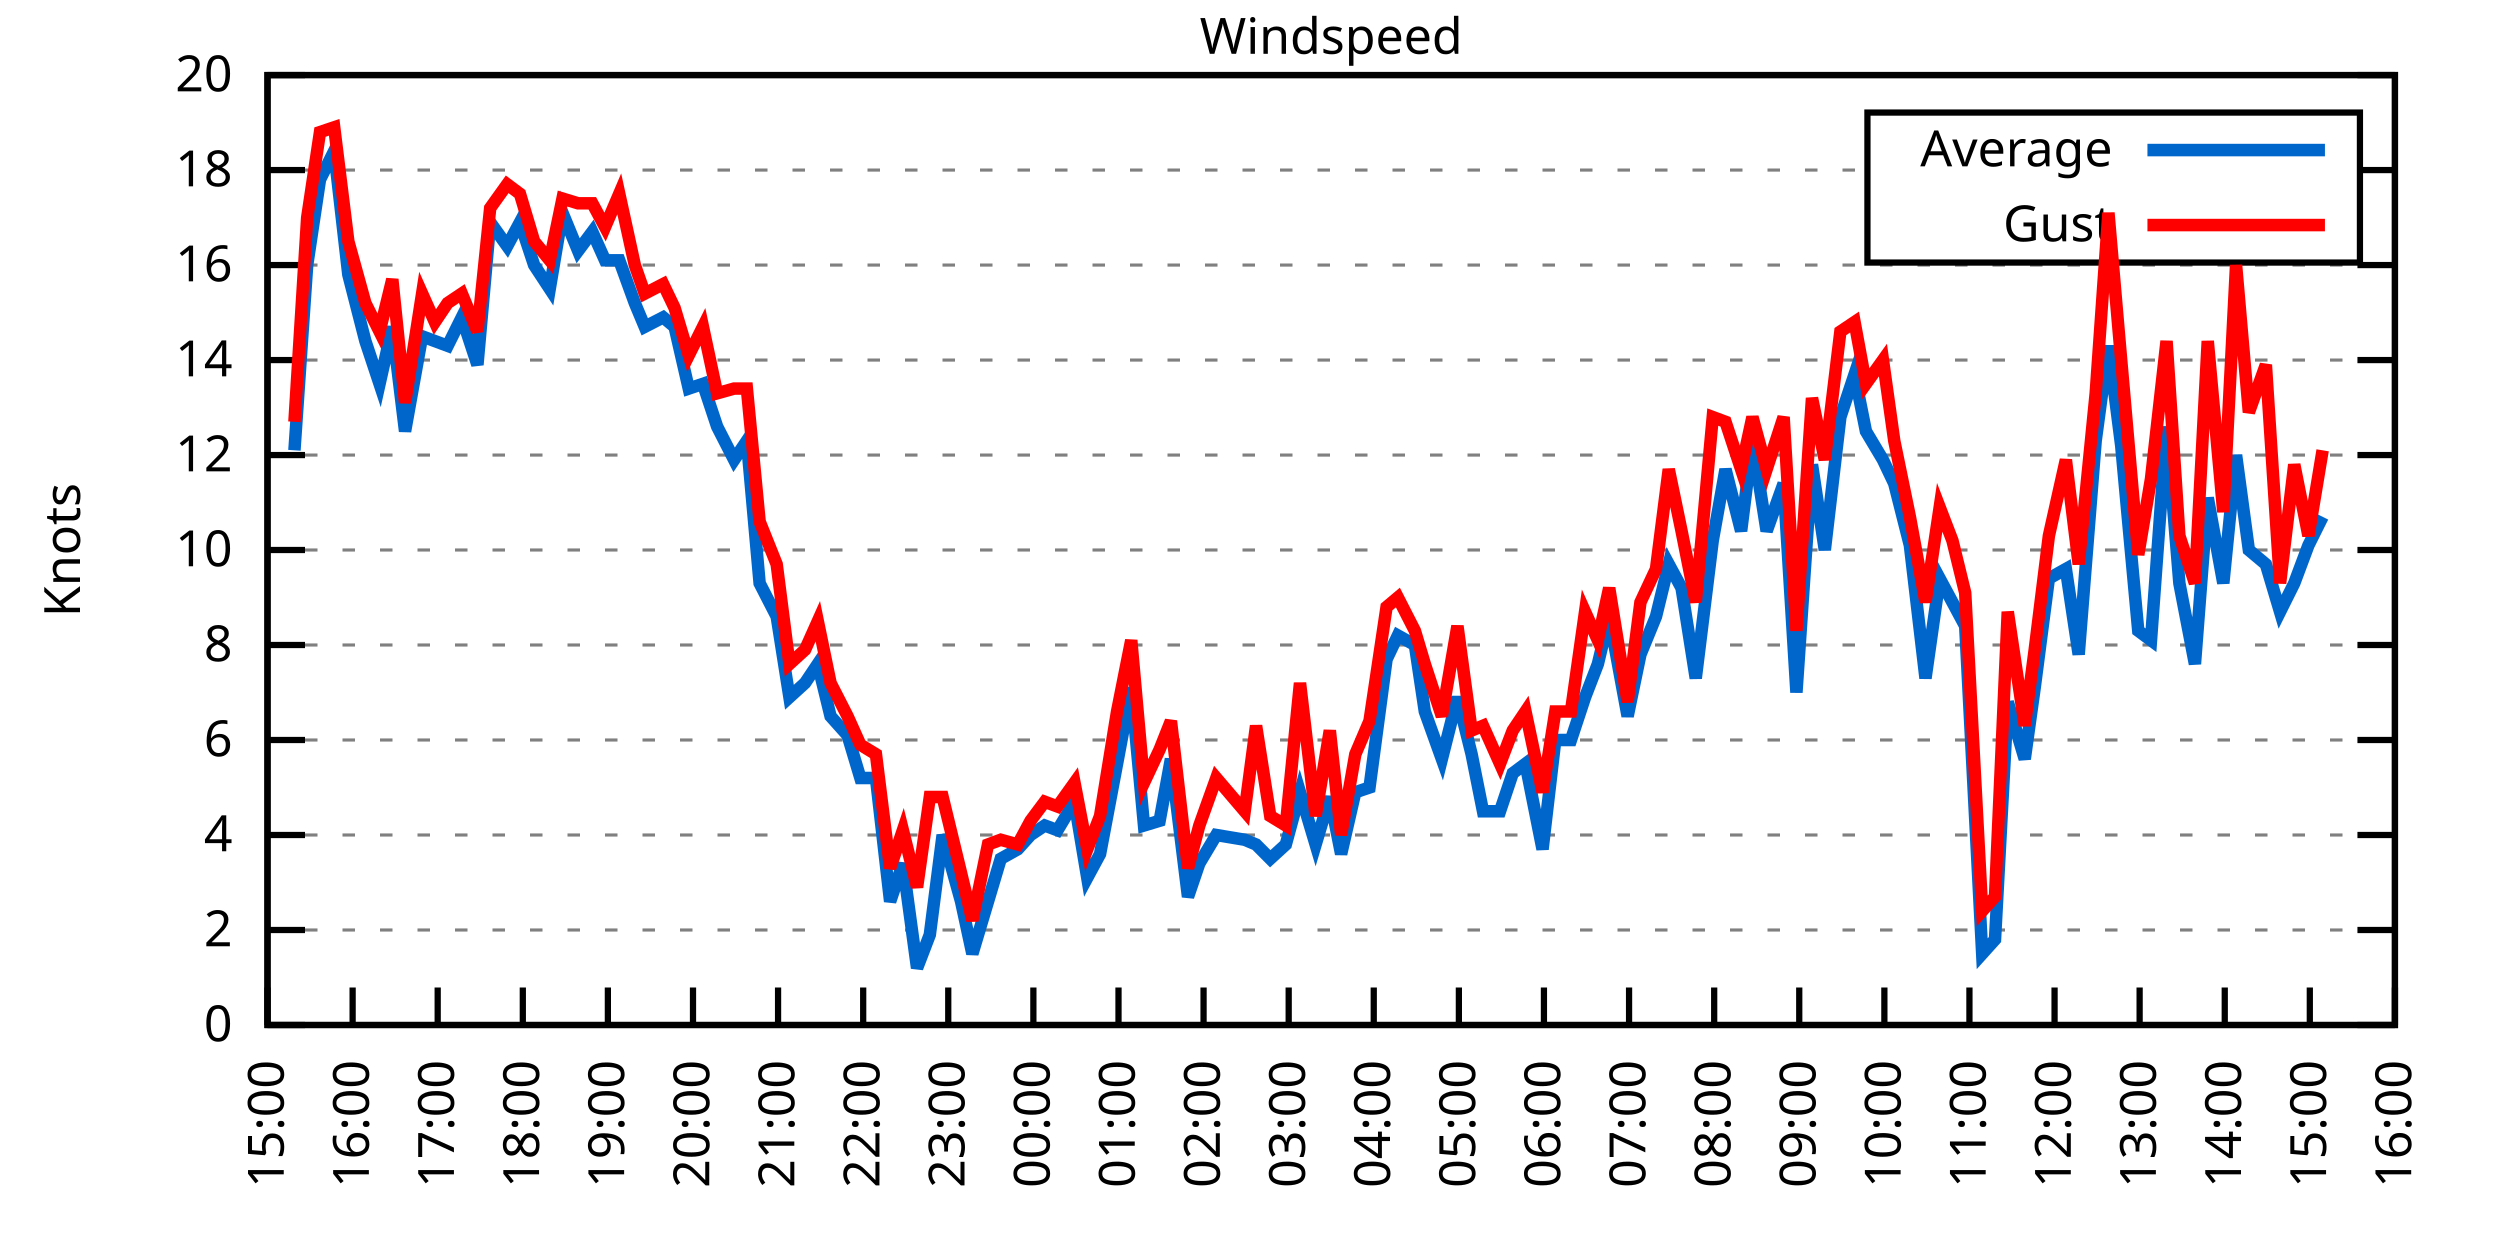
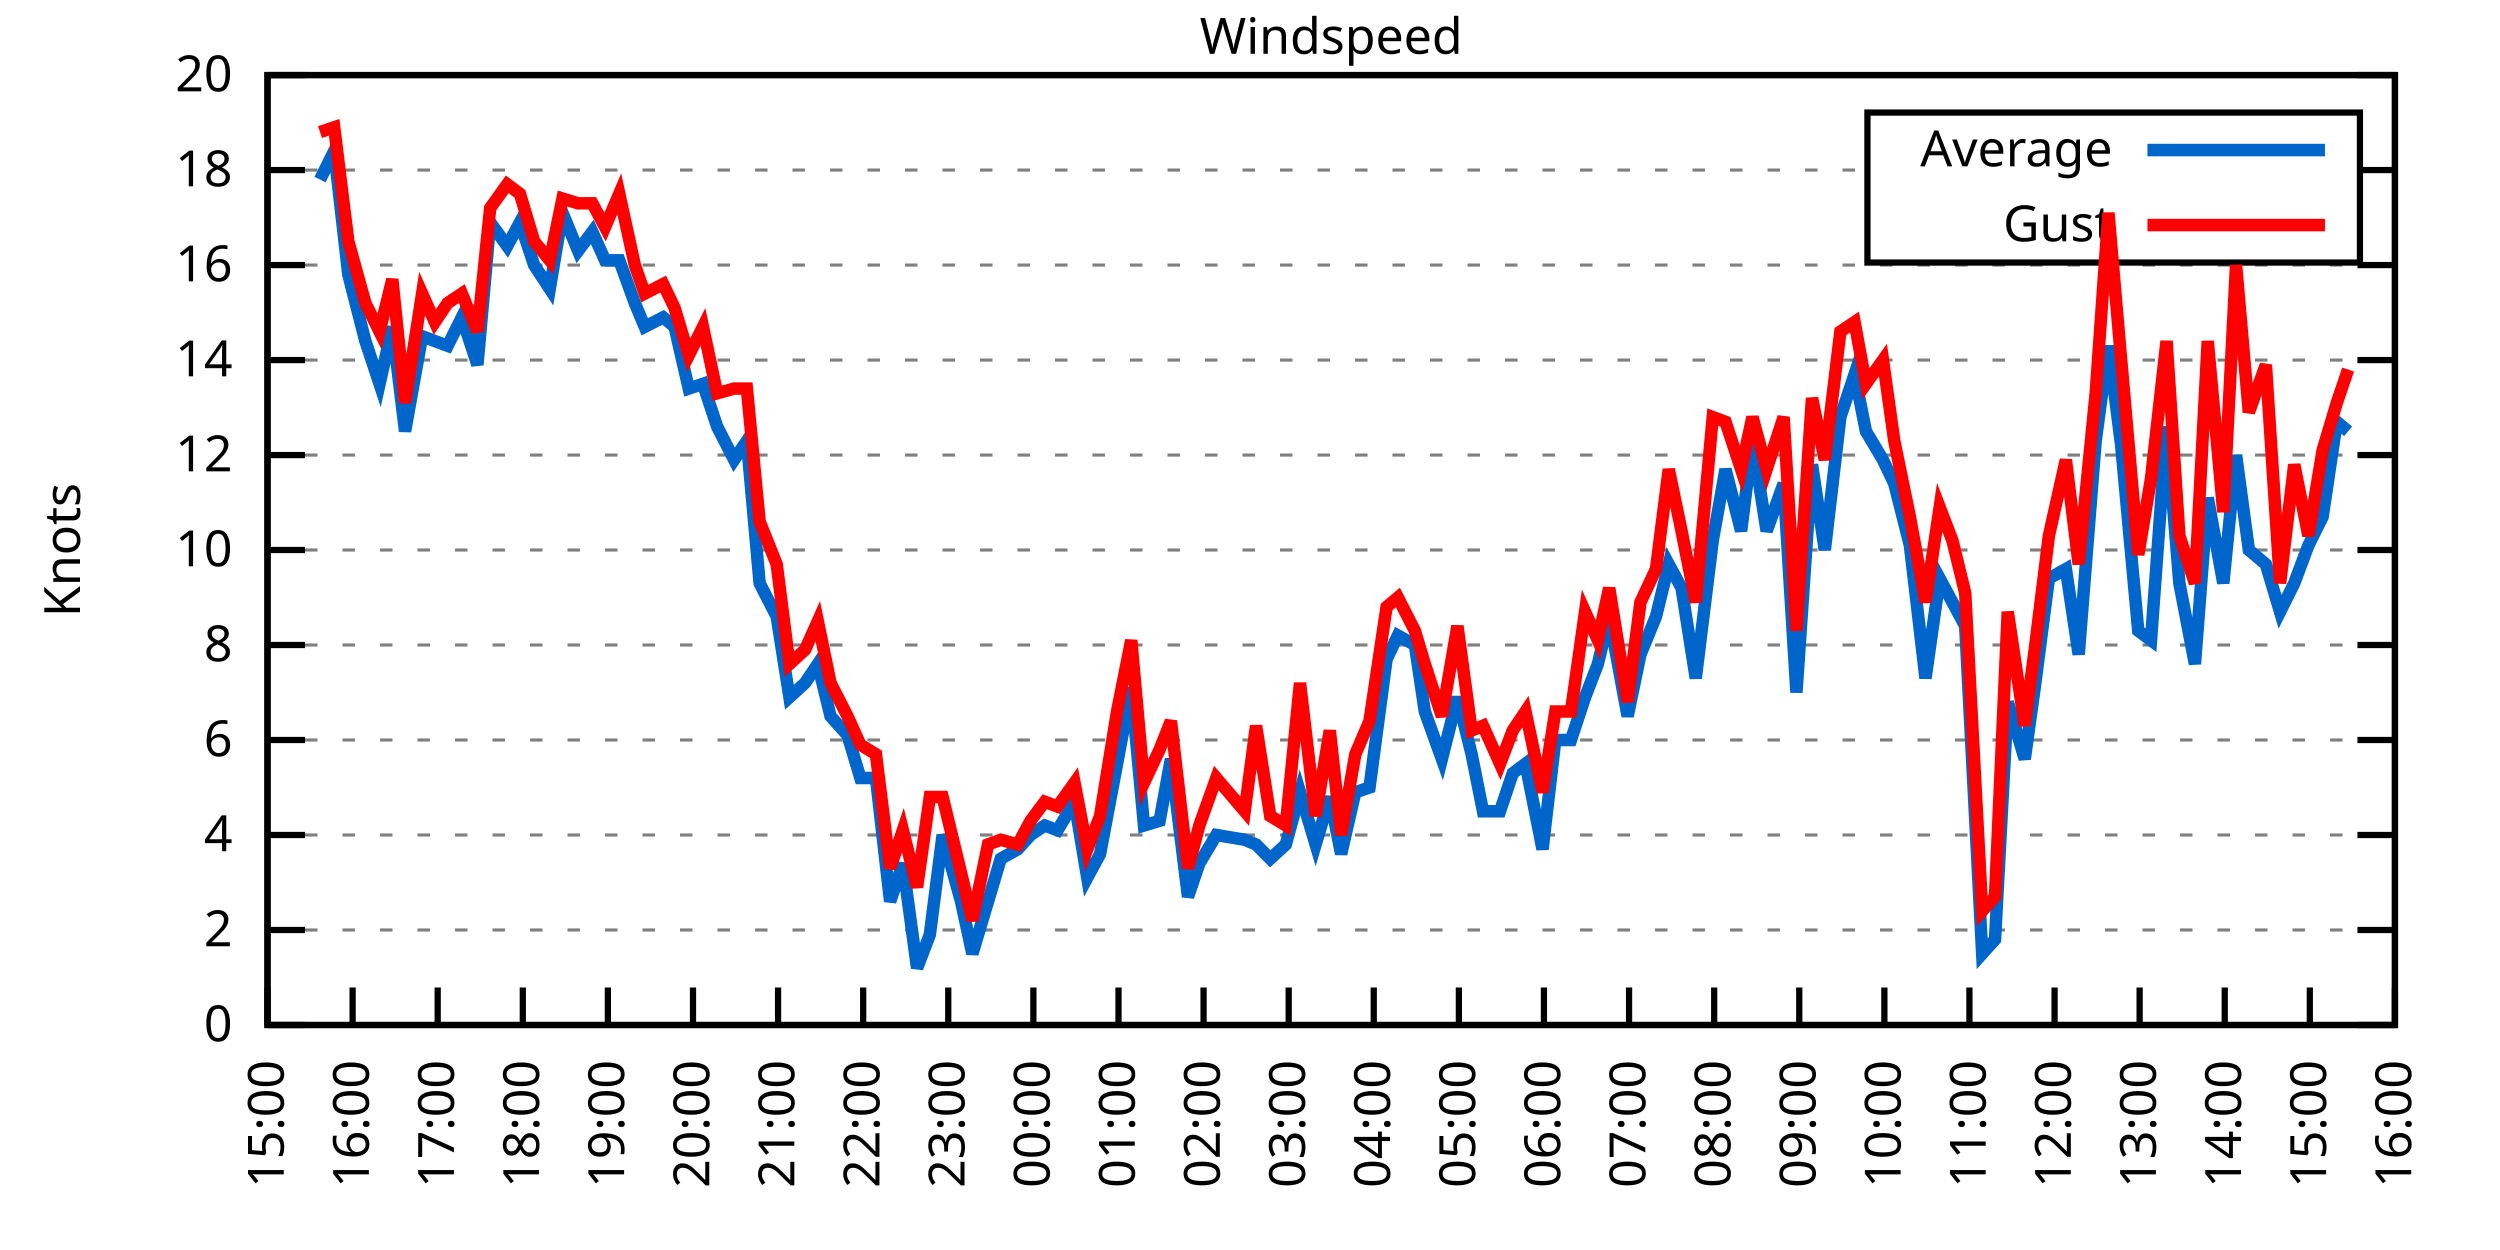
<svg xmlns="http://www.w3.org/2000/svg" xmlns:xlink="http://www.w3.org/1999/xlink" width="400" height="200" viewBox="0 0 400 200">
  <g id="gnuplot_canvas">
    <rect x="0" y="0" width="400" height="200" fill="none" />
    <defs>
      <circle id="gpDot" r="0.5" stroke-width="0.5" stroke="currentColor" />
      <path id="gpPt0" stroke-width="0.333" stroke="currentColor" d="M-1,0 h2 M0,-1 v2" />
      <path id="gpPt1" stroke-width="0.333" stroke="currentColor" d="M-1,-1 L1,1 M1,-1 L-1,1" />
      <path id="gpPt2" stroke-width="0.333" stroke="currentColor" d="M-1,0 L1,0 M0,-1 L0,1 M-1,-1 L1,1 M-1,1 L1,-1" />
      <rect id="gpPt3" stroke-width="0.333" stroke="currentColor" x="-1" y="-1" width="2" height="2" />
      <rect id="gpPt4" stroke-width="0.333" stroke="currentColor" fill="currentColor" x="-1" y="-1" width="2" height="2" />
      <circle id="gpPt5" stroke-width="0.333" stroke="currentColor" cx="0" cy="0" r="1" />
      <use xlink:href="#gpPt5" id="gpPt6" fill="currentColor" stroke="none" />
      <path id="gpPt7" stroke-width="0.333" stroke="currentColor" d="M0,-1.33 L-1.33,0.67 L1.33,0.67 z" />
      <use xlink:href="#gpPt7" id="gpPt8" fill="currentColor" stroke="none" />
      <use xlink:href="#gpPt7" id="gpPt9" stroke="currentColor" transform="rotate(180)" />
      <use xlink:href="#gpPt9" id="gpPt10" fill="currentColor" stroke="none" />
      <use xlink:href="#gpPt3" id="gpPt11" stroke="currentColor" transform="rotate(45)" />
      <use xlink:href="#gpPt11" id="gpPt12" fill="currentColor" stroke="none" />
      <path id="gpPt13" stroke-width="0.333" stroke="currentColor" d="M0,1.330 L1.265,0.411 L0.782,-1.067 L-0.782,-1.076 L-1.265,0.411 z" />
      <use xlink:href="#gpPt13" id="gpPt14" fill="currentColor" stroke="none" />
      <filter id="textbox" filterUnits="objectBoundingBox" x="0" y="0" height="1" width="1">
        <feFlood flood-color="white" flood-opacity="1" result="bgnd" />
        <feComposite in="SourceGraphic" in2="bgnd" operator="atop" />
      </filter>
      <filter id="greybox" filterUnits="objectBoundingBox" x="0" y="0" height="1" width="1">
        <feFlood flood-color="lightgrey" flood-opacity="1" result="grey" />
        <feComposite in="SourceGraphic" in2="grey" operator="atop" />
      </filter>
    </defs>
    <g fill="none" color="white" stroke="currentColor" stroke-width="1.00" stroke-linecap="butt" stroke-linejoin="miter">
</g>
    <g fill="none" color="black" stroke="currentColor" stroke-width="1.00" stroke-linecap="butt" stroke-linejoin="miter">
      <g stroke="none" shape-rendering="crispEdges">
        <polygon fill="rgb(255, 255, 255)" points="42.80,164.00 383.18,164.00 383.18,12.02 42.80,12.02 " />
      </g>
    </g>
    <g fill="none" color="black" stroke="currentColor" stroke-width="1.00" stroke-linecap="butt" stroke-linejoin="miter">
</g>
    <g fill="none" color="black" stroke="black" stroke-width="0.50" stroke-linecap="butt" stroke-linejoin="miter">
</g>
    <g fill="none" color="gray" stroke="currentColor" stroke-width="0.50" stroke-linecap="butt" stroke-linejoin="miter">
      <path stroke="gray" stroke-dasharray="2,4" class="gridline" d="M42.80,164.00 L383.19,164.00  " />
    </g>
    <g fill="none" color="gray" stroke="gray" stroke-width="1.00" stroke-linecap="butt" stroke-linejoin="miter">
</g>
    <g fill="none" color="black" stroke="currentColor" stroke-width="1.00" stroke-linecap="butt" stroke-linejoin="miter">
      <path stroke="black" d="M42.80,164.00 L48.80,164.00 M383.19,164.00 L377.19,164.00  " />
      <g transform="translate(37.20,166.60)" stroke="none" fill="black" font-family="Sans" font-size="8.00" text-anchor="end">
        <text>
          <tspan font-family="Sans"> 0</tspan>
        </text>
      </g>
    </g>
    <g fill="none" color="black" stroke="currentColor" stroke-width="1.00" stroke-linecap="butt" stroke-linejoin="miter">
</g>
    <g fill="none" color="black" stroke="black" stroke-width="0.50" stroke-linecap="butt" stroke-linejoin="miter">
</g>
    <g fill="none" color="gray" stroke="currentColor" stroke-width="0.50" stroke-linecap="butt" stroke-linejoin="miter">
      <path stroke="gray" stroke-dasharray="2,4" class="gridline" d="M42.80,148.80 L383.19,148.80  " />
    </g>
    <g fill="none" color="gray" stroke="gray" stroke-width="1.00" stroke-linecap="butt" stroke-linejoin="miter">
</g>
    <g fill="none" color="black" stroke="currentColor" stroke-width="1.00" stroke-linecap="butt" stroke-linejoin="miter">
      <path stroke="black" d="M42.80,148.80 L48.80,148.80 M383.19,148.80 L377.19,148.80  " />
      <g transform="translate(37.20,151.40)" stroke="none" fill="black" font-family="Sans" font-size="8.00" text-anchor="end">
        <text>
          <tspan font-family="Sans"> 2</tspan>
        </text>
      </g>
    </g>
    <g fill="none" color="black" stroke="currentColor" stroke-width="1.00" stroke-linecap="butt" stroke-linejoin="miter">
</g>
    <g fill="none" color="black" stroke="black" stroke-width="0.50" stroke-linecap="butt" stroke-linejoin="miter">
</g>
    <g fill="none" color="gray" stroke="currentColor" stroke-width="0.50" stroke-linecap="butt" stroke-linejoin="miter">
      <path stroke="gray" stroke-dasharray="2,4" class="gridline" d="M42.80,133.60 L383.19,133.60  " />
    </g>
    <g fill="none" color="gray" stroke="gray" stroke-width="1.00" stroke-linecap="butt" stroke-linejoin="miter">
</g>
    <g fill="none" color="black" stroke="currentColor" stroke-width="1.00" stroke-linecap="butt" stroke-linejoin="miter">
      <path stroke="black" d="M42.80,133.60 L48.80,133.60 M383.19,133.60 L377.19,133.60  " />
      <g transform="translate(37.20,136.20)" stroke="none" fill="black" font-family="Sans" font-size="8.00" text-anchor="end">
        <text>
          <tspan font-family="Sans"> 4</tspan>
        </text>
      </g>
    </g>
    <g fill="none" color="black" stroke="currentColor" stroke-width="1.00" stroke-linecap="butt" stroke-linejoin="miter">
</g>
    <g fill="none" color="black" stroke="black" stroke-width="0.50" stroke-linecap="butt" stroke-linejoin="miter">
</g>
    <g fill="none" color="gray" stroke="currentColor" stroke-width="0.50" stroke-linecap="butt" stroke-linejoin="miter">
      <path stroke="gray" stroke-dasharray="2,4" class="gridline" d="M42.80,118.40 L383.19,118.40  " />
    </g>
    <g fill="none" color="gray" stroke="gray" stroke-width="1.00" stroke-linecap="butt" stroke-linejoin="miter">
</g>
    <g fill="none" color="black" stroke="currentColor" stroke-width="1.00" stroke-linecap="butt" stroke-linejoin="miter">
      <path stroke="black" d="M42.80,118.40 L48.80,118.40 M383.19,118.40 L377.19,118.40  " />
      <g transform="translate(37.20,121.00)" stroke="none" fill="black" font-family="Sans" font-size="8.00" text-anchor="end">
        <text>
          <tspan font-family="Sans"> 6</tspan>
        </text>
      </g>
    </g>
    <g fill="none" color="black" stroke="currentColor" stroke-width="1.00" stroke-linecap="butt" stroke-linejoin="miter">
</g>
    <g fill="none" color="black" stroke="black" stroke-width="0.50" stroke-linecap="butt" stroke-linejoin="miter">
</g>
    <g fill="none" color="gray" stroke="currentColor" stroke-width="0.50" stroke-linecap="butt" stroke-linejoin="miter">
      <path stroke="gray" stroke-dasharray="2,4" class="gridline" d="M42.80,103.20 L383.19,103.20  " />
    </g>
    <g fill="none" color="gray" stroke="gray" stroke-width="1.00" stroke-linecap="butt" stroke-linejoin="miter">
</g>
    <g fill="none" color="black" stroke="currentColor" stroke-width="1.00" stroke-linecap="butt" stroke-linejoin="miter">
      <path stroke="black" d="M42.80,103.20 L48.80,103.20 M383.19,103.20 L377.19,103.20  " />
      <g transform="translate(37.20,105.80)" stroke="none" fill="black" font-family="Sans" font-size="8.00" text-anchor="end">
        <text>
          <tspan font-family="Sans"> 8</tspan>
        </text>
      </g>
    </g>
    <g fill="none" color="black" stroke="currentColor" stroke-width="1.00" stroke-linecap="butt" stroke-linejoin="miter">
</g>
    <g fill="none" color="black" stroke="black" stroke-width="0.50" stroke-linecap="butt" stroke-linejoin="miter">
</g>
    <g fill="none" color="gray" stroke="currentColor" stroke-width="0.50" stroke-linecap="butt" stroke-linejoin="miter">
      <path stroke="gray" stroke-dasharray="2,4" class="gridline" d="M42.80,88.00 L383.19,88.00  " />
    </g>
    <g fill="none" color="gray" stroke="gray" stroke-width="1.00" stroke-linecap="butt" stroke-linejoin="miter">
</g>
    <g fill="none" color="black" stroke="currentColor" stroke-width="1.00" stroke-linecap="butt" stroke-linejoin="miter">
      <path stroke="black" d="M42.80,88.00 L48.80,88.00 M383.19,88.00 L377.19,88.00  " />
      <g transform="translate(37.20,90.60)" stroke="none" fill="black" font-family="Sans" font-size="8.00" text-anchor="end">
        <text>
          <tspan font-family="Sans"> 10</tspan>
        </text>
      </g>
    </g>
    <g fill="none" color="black" stroke="currentColor" stroke-width="1.00" stroke-linecap="butt" stroke-linejoin="miter">
</g>
    <g fill="none" color="black" stroke="black" stroke-width="0.50" stroke-linecap="butt" stroke-linejoin="miter">
</g>
    <g fill="none" color="gray" stroke="currentColor" stroke-width="0.50" stroke-linecap="butt" stroke-linejoin="miter">
      <path stroke="gray" stroke-dasharray="2,4" class="gridline" d="M42.80,72.81 L383.19,72.81  " />
    </g>
    <g fill="none" color="gray" stroke="gray" stroke-width="1.00" stroke-linecap="butt" stroke-linejoin="miter">
</g>
    <g fill="none" color="black" stroke="currentColor" stroke-width="1.00" stroke-linecap="butt" stroke-linejoin="miter">
      <path stroke="black" d="M42.80,72.81 L48.80,72.81 M383.19,72.81 L377.19,72.81  " />
      <g transform="translate(37.20,75.41)" stroke="none" fill="black" font-family="Sans" font-size="8.00" text-anchor="end">
        <text>
          <tspan font-family="Sans"> 12</tspan>
        </text>
      </g>
    </g>
    <g fill="none" color="black" stroke="currentColor" stroke-width="1.00" stroke-linecap="butt" stroke-linejoin="miter">
</g>
    <g fill="none" color="black" stroke="black" stroke-width="0.50" stroke-linecap="butt" stroke-linejoin="miter">
</g>
    <g fill="none" color="gray" stroke="currentColor" stroke-width="0.50" stroke-linecap="butt" stroke-linejoin="miter">
      <path stroke="gray" stroke-dasharray="2,4" class="gridline" d="M42.80,57.61 L383.19,57.61  " />
    </g>
    <g fill="none" color="gray" stroke="gray" stroke-width="1.00" stroke-linecap="butt" stroke-linejoin="miter">
</g>
    <g fill="none" color="black" stroke="currentColor" stroke-width="1.00" stroke-linecap="butt" stroke-linejoin="miter">
      <path stroke="black" d="M42.80,57.61 L48.80,57.61 M383.19,57.61 L377.19,57.61  " />
      <g transform="translate(37.20,60.21)" stroke="none" fill="black" font-family="Sans" font-size="8.00" text-anchor="end">
        <text>
          <tspan font-family="Sans"> 14</tspan>
        </text>
      </g>
    </g>
    <g fill="none" color="black" stroke="currentColor" stroke-width="1.00" stroke-linecap="butt" stroke-linejoin="miter">
</g>
    <g fill="none" color="black" stroke="black" stroke-width="0.50" stroke-linecap="butt" stroke-linejoin="miter">
</g>
    <g fill="none" color="gray" stroke="currentColor" stroke-width="0.50" stroke-linecap="butt" stroke-linejoin="miter">
      <path stroke="gray" stroke-dasharray="2,4" class="gridline" d="M42.80,42.41 L383.19,42.41  " />
    </g>
    <g fill="none" color="gray" stroke="gray" stroke-width="1.00" stroke-linecap="butt" stroke-linejoin="miter">
</g>
    <g fill="none" color="black" stroke="currentColor" stroke-width="1.00" stroke-linecap="butt" stroke-linejoin="miter">
      <path stroke="black" d="M42.80,42.41 L48.80,42.41 M383.19,42.41 L377.19,42.41  " />
      <g transform="translate(37.20,45.01)" stroke="none" fill="black" font-family="Sans" font-size="8.00" text-anchor="end">
        <text>
          <tspan font-family="Sans"> 16</tspan>
        </text>
      </g>
    </g>
    <g fill="none" color="black" stroke="currentColor" stroke-width="1.00" stroke-linecap="butt" stroke-linejoin="miter">
</g>
    <g fill="none" color="black" stroke="black" stroke-width="0.50" stroke-linecap="butt" stroke-linejoin="miter">
</g>
    <g fill="none" color="gray" stroke="currentColor" stroke-width="0.50" stroke-linecap="butt" stroke-linejoin="miter">
      <path stroke="gray" stroke-dasharray="2,4" class="gridline" d="M42.80,27.21 L298.79,27.21 M377.59,27.21 L383.19,27.21  " />
    </g>
    <g fill="none" color="gray" stroke="gray" stroke-width="1.00" stroke-linecap="butt" stroke-linejoin="miter">
</g>
    <g fill="none" color="black" stroke="currentColor" stroke-width="1.00" stroke-linecap="butt" stroke-linejoin="miter">
      <path stroke="black" d="M42.80,27.21 L48.80,27.21 M383.19,27.21 L377.19,27.21  " />
      <g transform="translate(37.20,29.81)" stroke="none" fill="black" font-family="Sans" font-size="8.00" text-anchor="end">
        <text>
          <tspan font-family="Sans"> 18</tspan>
        </text>
      </g>
    </g>
    <g fill="none" color="black" stroke="currentColor" stroke-width="1.00" stroke-linecap="butt" stroke-linejoin="miter">
</g>
    <g fill="none" color="black" stroke="black" stroke-width="0.50" stroke-linecap="butt" stroke-linejoin="miter">
</g>
    <g fill="none" color="gray" stroke="currentColor" stroke-width="0.50" stroke-linecap="butt" stroke-linejoin="miter">
      <path stroke="gray" stroke-dasharray="2,4" class="gridline" d="M42.80,12.01 L383.19,12.01  " />
    </g>
    <g fill="none" color="gray" stroke="gray" stroke-width="1.00" stroke-linecap="butt" stroke-linejoin="miter">
</g>
    <g fill="none" color="black" stroke="currentColor" stroke-width="1.00" stroke-linecap="butt" stroke-linejoin="miter">
      <path stroke="black" d="M42.80,12.01 L48.80,12.01 M383.19,12.01 L377.19,12.01  " />
      <g transform="translate(37.20,14.61)" stroke="none" fill="black" font-family="Sans" font-size="8.00" text-anchor="end">
        <text>
          <tspan font-family="Sans"> 20</tspan>
        </text>
      </g>
    </g>
    <g fill="none" color="black" stroke="currentColor" stroke-width="1.00" stroke-linecap="butt" stroke-linejoin="miter">
      <path stroke="black" d="M42.80,164.00 L42.80,158.00  " />
      <g transform="translate(45.40,169.60) rotate(270.00)" stroke="none" fill="black" font-family="Sans" font-size="8.00" text-anchor="end">
        <text>
          <tspan font-family="Sans">15:00</tspan>
        </text>
      </g>
    </g>
    <g fill="none" color="black" stroke="currentColor" stroke-width="1.00" stroke-linecap="butt" stroke-linejoin="miter">
      <path stroke="black" d="M56.42,164.00 L56.42,158.00  " />
      <g transform="translate(59.02,169.60) rotate(270.00)" stroke="none" fill="black" font-family="Sans" font-size="8.00" text-anchor="end">
        <text>
          <tspan font-family="Sans">16:00</tspan>
        </text>
      </g>
    </g>
    <g fill="none" color="black" stroke="currentColor" stroke-width="1.00" stroke-linecap="butt" stroke-linejoin="miter">
      <path stroke="black" d="M70.03,164.00 L70.03,158.00  " />
      <g transform="translate(72.63,169.60) rotate(270.00)" stroke="none" fill="black" font-family="Sans" font-size="8.00" text-anchor="end">
        <text>
          <tspan font-family="Sans">17:00</tspan>
        </text>
      </g>
    </g>
    <g fill="none" color="black" stroke="currentColor" stroke-width="1.00" stroke-linecap="butt" stroke-linejoin="miter">
      <path stroke="black" d="M83.65,164.00 L83.65,158.00  " />
      <g transform="translate(86.25,169.60) rotate(270.00)" stroke="none" fill="black" font-family="Sans" font-size="8.00" text-anchor="end">
        <text>
          <tspan font-family="Sans">18:00</tspan>
        </text>
      </g>
    </g>
    <g fill="none" color="black" stroke="currentColor" stroke-width="1.00" stroke-linecap="butt" stroke-linejoin="miter">
      <path stroke="black" d="M97.26,164.00 L97.26,158.00  " />
      <g transform="translate(99.86,169.60) rotate(270.00)" stroke="none" fill="black" font-family="Sans" font-size="8.00" text-anchor="end">
        <text>
          <tspan font-family="Sans">19:00</tspan>
        </text>
      </g>
    </g>
    <g fill="none" color="black" stroke="currentColor" stroke-width="1.00" stroke-linecap="butt" stroke-linejoin="miter">
      <path stroke="black" d="M110.88,164.00 L110.88,158.00  " />
      <g transform="translate(113.48,169.60) rotate(270.00)" stroke="none" fill="black" font-family="Sans" font-size="8.00" text-anchor="end">
        <text>
          <tspan font-family="Sans">20:00</tspan>
        </text>
      </g>
    </g>
    <g fill="none" color="black" stroke="currentColor" stroke-width="1.00" stroke-linecap="butt" stroke-linejoin="miter">
      <path stroke="black" d="M124.49,164.00 L124.49,158.00  " />
      <g transform="translate(127.09,169.60) rotate(270.00)" stroke="none" fill="black" font-family="Sans" font-size="8.00" text-anchor="end">
        <text>
          <tspan font-family="Sans">21:00</tspan>
        </text>
      </g>
    </g>
    <g fill="none" color="black" stroke="currentColor" stroke-width="1.00" stroke-linecap="butt" stroke-linejoin="miter">
      <path stroke="black" d="M138.11,164.00 L138.11,158.00  " />
      <g transform="translate(140.71,169.60) rotate(270.00)" stroke="none" fill="black" font-family="Sans" font-size="8.00" text-anchor="end">
        <text>
          <tspan font-family="Sans">22:00</tspan>
        </text>
      </g>
    </g>
    <g fill="none" color="black" stroke="currentColor" stroke-width="1.00" stroke-linecap="butt" stroke-linejoin="miter">
      <path stroke="black" d="M151.72,164.00 L151.72,158.00  " />
      <g transform="translate(154.32,169.60) rotate(270.00)" stroke="none" fill="black" font-family="Sans" font-size="8.00" text-anchor="end">
        <text>
          <tspan font-family="Sans">23:00</tspan>
        </text>
      </g>
    </g>
    <g fill="none" color="black" stroke="currentColor" stroke-width="1.00" stroke-linecap="butt" stroke-linejoin="miter">
      <path stroke="black" d="M165.34,164.00 L165.34,158.00  " />
      <g transform="translate(167.94,169.60) rotate(270.00)" stroke="none" fill="black" font-family="Sans" font-size="8.00" text-anchor="end">
        <text>
          <tspan font-family="Sans">00:00</tspan>
        </text>
      </g>
    </g>
    <g fill="none" color="black" stroke="currentColor" stroke-width="1.00" stroke-linecap="butt" stroke-linejoin="miter">
      <path stroke="black" d="M178.96,164.00 L178.96,158.00  " />
      <g transform="translate(181.56,169.60) rotate(270.00)" stroke="none" fill="black" font-family="Sans" font-size="8.00" text-anchor="end">
        <text>
          <tspan font-family="Sans">01:00</tspan>
        </text>
      </g>
    </g>
    <g fill="none" color="black" stroke="currentColor" stroke-width="1.00" stroke-linecap="butt" stroke-linejoin="miter">
      <path stroke="black" d="M192.57,164.00 L192.57,158.00  " />
      <g transform="translate(195.17,169.60) rotate(270.00)" stroke="none" fill="black" font-family="Sans" font-size="8.00" text-anchor="end">
        <text>
          <tspan font-family="Sans">02:00</tspan>
        </text>
      </g>
    </g>
    <g fill="none" color="black" stroke="currentColor" stroke-width="1.00" stroke-linecap="butt" stroke-linejoin="miter">
      <path stroke="black" d="M206.19,164.00 L206.19,158.00  " />
      <g transform="translate(208.79,169.60) rotate(270.00)" stroke="none" fill="black" font-family="Sans" font-size="8.00" text-anchor="end">
        <text>
          <tspan font-family="Sans">03:00</tspan>
        </text>
      </g>
    </g>
    <g fill="none" color="black" stroke="currentColor" stroke-width="1.00" stroke-linecap="butt" stroke-linejoin="miter">
      <path stroke="black" d="M219.80,164.00 L219.80,158.00  " />
      <g transform="translate(222.40,169.60) rotate(270.00)" stroke="none" fill="black" font-family="Sans" font-size="8.00" text-anchor="end">
        <text>
          <tspan font-family="Sans">04:00</tspan>
        </text>
      </g>
    </g>
    <g fill="none" color="black" stroke="currentColor" stroke-width="1.00" stroke-linecap="butt" stroke-linejoin="miter">
      <path stroke="black" d="M233.42,164.00 L233.42,158.00  " />
      <g transform="translate(236.02,169.60) rotate(270.00)" stroke="none" fill="black" font-family="Sans" font-size="8.00" text-anchor="end">
        <text>
          <tspan font-family="Sans">05:00</tspan>
        </text>
      </g>
    </g>
    <g fill="none" color="black" stroke="currentColor" stroke-width="1.00" stroke-linecap="butt" stroke-linejoin="miter">
      <path stroke="black" d="M247.03,164.00 L247.03,158.00  " />
      <g transform="translate(249.63,169.60) rotate(270.00)" stroke="none" fill="black" font-family="Sans" font-size="8.00" text-anchor="end">
        <text>
          <tspan font-family="Sans">06:00</tspan>
        </text>
      </g>
    </g>
    <g fill="none" color="black" stroke="currentColor" stroke-width="1.00" stroke-linecap="butt" stroke-linejoin="miter">
      <path stroke="black" d="M260.65,164.00 L260.65,158.00  " />
      <g transform="translate(263.25,169.60) rotate(270.00)" stroke="none" fill="black" font-family="Sans" font-size="8.00" text-anchor="end">
        <text>
          <tspan font-family="Sans">07:00</tspan>
        </text>
      </g>
    </g>
    <g fill="none" color="black" stroke="currentColor" stroke-width="1.00" stroke-linecap="butt" stroke-linejoin="miter">
      <path stroke="black" d="M274.27,164.00 L274.27,158.00  " />
      <g transform="translate(276.87,169.60) rotate(270.00)" stroke="none" fill="black" font-family="Sans" font-size="8.00" text-anchor="end">
        <text>
          <tspan font-family="Sans">08:00</tspan>
        </text>
      </g>
    </g>
    <g fill="none" color="black" stroke="currentColor" stroke-width="1.00" stroke-linecap="butt" stroke-linejoin="miter">
      <path stroke="black" d="M287.88,164.00 L287.88,158.00  " />
      <g transform="translate(290.48,169.60) rotate(270.00)" stroke="none" fill="black" font-family="Sans" font-size="8.00" text-anchor="end">
        <text>
          <tspan font-family="Sans">09:00</tspan>
        </text>
      </g>
    </g>
    <g fill="none" color="black" stroke="currentColor" stroke-width="1.00" stroke-linecap="butt" stroke-linejoin="miter">
      <path stroke="black" d="M301.50,164.00 L301.50,158.00  " />
      <g transform="translate(304.10,169.60) rotate(270.00)" stroke="none" fill="black" font-family="Sans" font-size="8.00" text-anchor="end">
        <text>
          <tspan font-family="Sans">10:00</tspan>
        </text>
      </g>
    </g>
    <g fill="none" color="black" stroke="currentColor" stroke-width="1.00" stroke-linecap="butt" stroke-linejoin="miter">
      <path stroke="black" d="M315.11,164.00 L315.11,158.00  " />
      <g transform="translate(317.71,169.60) rotate(270.00)" stroke="none" fill="black" font-family="Sans" font-size="8.00" text-anchor="end">
        <text>
          <tspan font-family="Sans">11:00</tspan>
        </text>
      </g>
    </g>
    <g fill="none" color="black" stroke="currentColor" stroke-width="1.00" stroke-linecap="butt" stroke-linejoin="miter">
      <path stroke="black" d="M328.73,164.00 L328.73,158.00  " />
      <g transform="translate(331.33,169.60) rotate(270.00)" stroke="none" fill="black" font-family="Sans" font-size="8.00" text-anchor="end">
        <text>
          <tspan font-family="Sans">12:00</tspan>
        </text>
      </g>
    </g>
    <g fill="none" color="black" stroke="currentColor" stroke-width="1.00" stroke-linecap="butt" stroke-linejoin="miter">
      <path stroke="black" d="M342.34,164.00 L342.34,158.00  " />
      <g transform="translate(344.94,169.60) rotate(270.00)" stroke="none" fill="black" font-family="Sans" font-size="8.00" text-anchor="end">
        <text>
          <tspan font-family="Sans">13:00</tspan>
        </text>
      </g>
    </g>
    <g fill="none" color="black" stroke="currentColor" stroke-width="1.00" stroke-linecap="butt" stroke-linejoin="miter">
      <path stroke="black" d="M355.96,164.00 L355.96,158.00  " />
      <g transform="translate(358.56,169.60) rotate(270.00)" stroke="none" fill="black" font-family="Sans" font-size="8.00" text-anchor="end">
        <text>
          <tspan font-family="Sans">14:00</tspan>
        </text>
      </g>
    </g>
    <g fill="none" color="black" stroke="currentColor" stroke-width="1.00" stroke-linecap="butt" stroke-linejoin="miter">
      <path stroke="black" d="M369.57,164.00 L369.57,158.00  " />
      <g transform="translate(372.17,169.60) rotate(270.00)" stroke="none" fill="black" font-family="Sans" font-size="8.00" text-anchor="end">
        <text>
          <tspan font-family="Sans">15:00</tspan>
        </text>
      </g>
    </g>
    <g fill="none" color="black" stroke="currentColor" stroke-width="1.00" stroke-linecap="butt" stroke-linejoin="miter">
      <path stroke="black" d="M383.19,164.00 L383.19,158.00  " />
      <g transform="translate(385.79,169.60) rotate(270.00)" stroke="none" fill="black" font-family="Sans" font-size="8.00" text-anchor="end">
        <text>
          <tspan font-family="Sans">16:00</tspan>
        </text>
      </g>
    </g>
    <g fill="none" color="black" stroke="currentColor" stroke-width="1.00" stroke-linecap="butt" stroke-linejoin="miter">
</g>
    <g fill="none" color="black" stroke="currentColor" stroke-width="1.00" stroke-linecap="butt" stroke-linejoin="miter">
      <path stroke="black" d="M42.80,12.01 L42.80,164.00 L383.19,164.00 L383.19,12.01 L42.80,12.01 Z  " />
    </g>
    <g fill="none" color="black" stroke="currentColor" stroke-width="1.00" stroke-linecap="butt" stroke-linejoin="miter">
</g>
    <g fill="none" color="black" stroke="currentColor" stroke-width="1.00" stroke-linecap="butt" stroke-linejoin="miter">
      <path stroke="black" d="M298.79,42.01 L298.79,18.01 L377.59,18.01 L377.59,42.01 L298.79,42.01 Z  " />
    </g>
    <g id="Windspeed_plot_1">
      <g fill="none" color="white" stroke="black" stroke-width="2.00" stroke-linecap="butt" stroke-linejoin="miter">
</g>
      <g fill="none" color="black" stroke="currentColor" stroke-width="2.00" stroke-linecap="butt" stroke-linejoin="miter">
        <g transform="translate(337.99,26.61)" stroke="none" fill="black" font-family="Sans" font-size="8.00" text-anchor="end">
          <text>
            <tspan font-family="Sans">Average</tspan>
          </text>
        </g>
      </g>
      <g fill="none" color="black" stroke="currentColor" stroke-width="2.00" stroke-linecap="butt" stroke-linejoin="miter">
-         <path stroke="rgb(  0, 102, 204)" d="M343.59,24.01 L371.99,24.01 M47.11,72.05 L49.15,42.41 L51.20,28.73 L53.47,24.17 L55.73,43.93 L58.46,54.57   L60.73,61.41 L62.77,52.29 L64.81,69.01 L67.54,53.81 L69.58,54.57 L71.62,55.33 L73.89,50.77 L76.39,58.37   L78.43,35.57 L81.15,39.37 L83.19,35.57 L85.46,42.41 L87.96,46.21 L90.00,34.05 L92.50,40.13 L94.77,37.09   L96.81,41.65 L99.08,41.65 L101.57,48.49 L103.16,52.29 L106.11,50.77 L107.93,52.29 L110.20,62.17 L112.47,61.41   L114.74,68.25 L117.46,73.57 L119.50,70.53 L121.54,93.32 L124.27,98.64 L126.31,111.56 L128.81,109.28 L130.85,106.24   L132.89,114.60 L135.61,117.64 L137.66,124.48 L140.15,124.48 L142.42,144.24 L144.46,138.16 L146.73,154.88 L148.77,149.56   L150.82,133.60 L153.77,144.24 L155.58,152.60 L158.08,144.24 L160.12,137.40 L162.84,135.88 L164.89,133.60 L167.16,132.08   L169.20,132.84 L171.92,128.28 L173.96,140.44 L176.01,136.64 L178.73,122.20 L181.00,110.04 L183.04,132.08 L185.54,131.32   L187.35,121.44 L190.08,143.48 L191.89,138.16 L194.61,133.60 L199.15,134.36 L200.97,135.12 L203.24,137.40 L205.73,135.12   L208.00,126.76 L210.50,135.12 L212.77,127.52 L214.58,136.64 L216.85,126.76 L219.12,126.00 L221.85,105.48 L223.66,101.68   L226.38,103.20 L227.97,113.84 L230.70,121.44 L233.19,111.56 L235.46,120.68 L237.28,129.80 L240.00,129.80 L242.04,123.72   L244.08,122.20 L246.81,135.88 L248.85,118.40 L251.35,118.40 L253.61,111.56 L255.66,106.24 L257.47,98.64 L260.42,114.60   L262.47,104.72 L264.96,98.64 L267.00,90.28 L269.05,94.08 L271.32,108.52 L274.04,86.49 L276.08,75.09 L278.58,84.97   L280.39,70.53 L282.66,84.97 L285.38,77.37 L287.43,110.80 L289.92,74.33 L291.97,88.00 L294.46,66.73 L296.73,59.89   L298.55,69.01 L301.27,73.57 L303.08,77.37 L305.58,87.25 L308.08,108.52 L310.35,92.56 L312.39,96.36 L314.43,100.16   L317.15,152.60 L319.20,150.32 L321.24,112.32 L323.96,121.44 L325.55,110.04 L327.82,92.56 L330.54,91.04 L332.59,104.72   L335.31,70.53 L337.35,55.33 L339.39,71.29 L342.12,100.92 L344.16,102.44 L346.65,68.25 L348.70,93.32 L351.19,106.24   L353.24,79.65 L355.73,93.32 L357.77,72.81 L359.82,88.00 L362.54,90.28 L364.81,97.88 L367.08,93.32 L369.35,87.25   L371.62,82.69  " />
+         <path stroke="rgb(  0, 102, 204)" d="M343.59,24.01 L371.99,24.01 M51.20,28.73 L53.47,24.17 L55.73,43.93 L58.46,54.57 L60.73,61.41 L62.77,52.29   L64.81,69.01 L67.54,53.81 L69.58,54.57 L71.62,55.33 L73.89,50.77 L76.39,58.37 L78.43,35.57 L81.15,39.37   L83.19,35.57 L85.46,42.41 L87.96,46.21 L90.00,34.05 L92.50,40.13 L94.77,37.09 L96.81,41.65 L99.08,41.65   L101.57,48.49 L103.16,52.29 L106.11,50.77 L107.93,52.29 L110.20,62.17 L112.47,61.41 L114.74,68.25 L117.46,73.57   L119.50,70.53 L121.54,93.32 L124.27,98.64 L126.31,111.56 L128.81,109.28 L130.85,106.24 L132.89,114.60 L135.61,117.64   L137.66,124.48 L140.15,124.48 L142.42,144.24 L144.46,138.16 L146.73,154.88 L148.77,149.56 L150.82,133.60 L153.77,144.24   L155.58,152.60 L158.08,144.24 L160.12,137.40 L162.84,135.88 L164.89,133.60 L167.16,132.08 L169.20,132.84 L171.92,128.28   L173.96,140.44 L176.01,136.64 L178.73,122.20 L181.00,110.04 L183.04,132.08 L185.54,131.32 L187.35,121.44 L190.08,143.48   L191.89,138.16 L194.61,133.60 L199.15,134.36 L200.97,135.12 L203.24,137.40 L205.73,135.12 L208.00,126.76 L210.50,135.12   L212.77,127.52 L214.58,136.64 L216.85,126.76 L219.12,126.00 L221.85,105.48 L223.66,101.68 L226.38,103.20 L227.97,113.84   L230.70,121.44 L233.19,111.56 L235.46,120.68 L237.28,129.80 L240.00,129.80 L242.04,123.72 L244.08,122.20 L246.81,135.88   L248.85,118.40 L251.35,118.40 L253.61,111.56 L255.66,106.24 L257.47,98.64 L260.42,114.60 L262.47,104.72 L264.96,98.64   L267.00,90.28 L269.05,94.08 L271.32,108.52 L274.04,86.49 L276.08,75.09 L278.58,84.97 L280.39,70.53 L282.66,84.97   L285.38,77.37 L287.43,110.80 L289.92,74.33 L291.97,88.00 L294.46,66.73 L296.73,59.89 L298.55,69.01 L301.27,73.57   L303.08,77.37 L305.58,87.25 L308.08,108.52 L310.35,92.56 L312.39,96.36 L314.43,100.16 L317.15,152.60 L319.20,150.32   L321.24,112.32 L323.96,121.44 L325.55,110.04 L327.82,92.56 L330.54,91.04 L332.59,104.72 L335.31,70.53 L337.35,55.33   L339.39,71.29 L342.12,100.92 L344.16,102.44 L346.65,68.25 L348.70,93.32 L351.19,106.24 L353.24,79.65 L355.73,93.32   L357.77,72.81 L359.82,88.00 L362.54,90.28 L364.81,97.88 L367.08,93.32 L369.35,87.25 L371.62,82.69 L373.89,67.49   L375.70,69.01  " />
      </g>
    </g>
    <g id="Windspeed_plot_2">
      <g fill="none" color="black" stroke="currentColor" stroke-width="2.00" stroke-linecap="butt" stroke-linejoin="miter">
        <g transform="translate(337.99,38.61)" stroke="none" fill="black" font-family="Sans" font-size="8.00" text-anchor="end">
          <text>
            <tspan font-family="Sans">Gust</tspan>
          </text>
        </g>
      </g>
      <g fill="none" color="black" stroke="currentColor" stroke-width="2.00" stroke-linecap="butt" stroke-linejoin="miter">
-         <path stroke="rgb(255,   0,   0)" d="M343.59,36.01 L371.99,36.01 M47.11,67.49 L49.15,34.81 L51.20,21.13 L53.47,20.37 L55.73,38.61 L58.46,48.49   L60.73,53.05 L62.77,44.69 L64.81,64.45 L67.54,46.97 L69.58,51.53 L71.62,48.49 L73.89,46.97 L76.39,53.05   L78.43,33.29 L81.15,29.49 L83.19,31.01 L85.46,38.61 L87.96,41.65 L90.00,31.77 L92.50,32.53 L94.77,32.53   L96.81,36.33 L99.08,31.01 L101.57,42.41 L103.16,46.97 L106.11,45.45 L107.93,49.25 L110.20,56.85 L112.47,52.29   L114.74,62.93 L117.46,62.17 L119.50,62.17 L121.54,83.45 L124.27,90.28 L126.31,106.24 L128.81,103.96 L130.85,99.40   L132.89,109.28 L135.61,114.60 L137.66,119.16 L140.15,120.68 L142.42,138.92 L144.46,132.84 L146.73,141.96 L148.77,127.52   L150.82,127.52 L153.77,139.68 L155.58,147.28 L158.08,135.12 L160.12,134.36 L162.84,135.12 L164.89,131.32 L167.16,128.28   L169.20,129.04 L171.92,125.24 L173.96,135.88 L176.01,130.56 L178.73,113.84 L181.00,102.44 L183.04,125.24 L185.54,119.92   L187.35,115.36 L190.08,138.92 L191.89,132.08 L194.61,124.48 L199.15,129.80 L200.97,116.12 L203.24,130.56 L205.73,132.08   L208.00,109.28 L210.50,130.56 L212.77,116.88 L214.58,133.60 L216.85,120.68 L219.12,115.36 L221.85,97.12 L223.66,95.60   L226.38,100.92 L227.97,106.24 L230.70,114.60 L233.19,100.16 L235.46,116.88 L237.28,116.12 L240.00,122.20 L242.04,116.88   L244.08,113.84 L246.81,126.76 L248.85,113.84 L251.35,113.84 L253.61,97.88 L255.66,102.44 L257.47,94.08 L260.42,112.32   L262.47,96.36 L264.96,91.04 L267.00,75.09 L269.05,84.97 L271.32,96.36 L274.04,66.73 L276.08,67.49 L278.58,75.09   L280.39,66.73 L282.66,75.09 L285.38,66.73 L287.43,100.92 L289.92,63.69 L291.97,73.57 L294.46,53.05 L296.73,51.53   L298.55,61.41 L301.27,57.61 L303.08,70.53 L305.58,82.69 L308.08,96.36 L310.35,81.17 L312.39,86.49 L314.43,94.84   L317.15,145.76 L319.20,143.48 L321.24,97.88 L323.96,116.12 L325.55,103.96 L327.82,85.73 L330.54,73.57 L332.59,90.28   L335.31,62.93 L337.35,34.05 L339.39,57.61 L342.12,88.76 L344.16,76.61 L346.65,54.57 L348.70,85.73 L351.19,93.32   L353.24,54.57 L355.73,81.93 L357.77,42.41 L359.82,65.97 L362.54,58.37 L364.81,93.32 L367.08,74.33 L369.35,85.73   L371.62,72.05  " />
+         <path stroke="rgb(255,   0,   0)" d="M343.59,36.01 L371.99,36.01 M51.20,21.13 L53.47,20.37 L55.73,38.61 L58.46,48.49 L60.73,53.05 L62.77,44.69   L64.81,64.45 L67.54,46.97 L69.58,51.53 L71.62,48.49 L73.89,46.97 L76.39,53.05 L78.43,33.29 L81.15,29.49   L83.19,31.01 L85.46,38.61 L87.96,41.65 L90.00,31.77 L92.50,32.53 L94.77,32.53 L96.81,36.33 L99.08,31.01   L101.57,42.41 L103.16,46.97 L106.11,45.45 L107.93,49.25 L110.20,56.85 L112.47,52.29 L114.74,62.93 L117.46,62.17   L119.50,62.17 L121.54,83.45 L124.27,90.28 L126.31,106.24 L128.81,103.96 L130.85,99.40 L132.89,109.28 L135.61,114.60   L137.66,119.16 L140.15,120.68 L142.42,138.92 L144.46,132.84 L146.73,141.96 L148.77,127.52 L150.82,127.52 L153.77,139.68   L155.58,147.28 L158.08,135.12 L160.12,134.36 L162.84,135.12 L164.89,131.32 L167.16,128.28 L169.20,129.04 L171.92,125.24   L173.96,135.88 L176.01,130.56 L178.73,113.84 L181.00,102.44 L183.04,125.24 L185.54,119.92 L187.35,115.36 L190.08,138.92   L191.89,132.08 L194.61,124.48 L199.15,129.80 L200.97,116.12 L203.24,130.56 L205.73,132.08 L208.00,109.28 L210.50,130.56   L212.77,116.88 L214.58,133.60 L216.85,120.68 L219.12,115.36 L221.85,97.12 L223.66,95.60 L226.38,100.92 L227.97,106.24   L230.70,114.60 L233.19,100.16 L235.46,116.88 L237.28,116.12 L240.00,122.20 L242.04,116.88 L244.08,113.84 L246.81,126.76   L248.85,113.84 L251.35,113.84 L253.61,97.88 L255.66,102.44 L257.47,94.08 L260.42,112.32 L262.47,96.36 L264.96,91.04   L267.00,75.09 L269.05,84.97 L271.32,96.36 L274.04,66.73 L276.08,67.49 L278.58,75.09 L280.39,66.73 L282.66,75.09   L285.38,66.73 L287.43,100.92 L289.92,63.69 L291.97,73.57 L294.46,53.05 L296.73,51.53 L298.55,61.41 L301.27,57.61   L303.08,70.53 L305.58,82.69 L308.08,96.36 L310.35,81.17 L312.39,86.49 L314.43,94.84 L317.15,145.76 L319.20,143.48   L321.24,97.88 L323.96,116.12 L325.55,103.96 L327.82,85.73 L330.54,73.57 L332.59,90.28 L335.31,62.93 L337.35,34.05   L339.39,57.61 L342.12,88.76 L344.16,76.61 L346.65,54.57 L348.70,85.73 L351.19,93.32 L353.24,54.57 L355.73,81.93   L357.77,42.41 L359.82,65.97 L362.54,58.37 L364.81,93.32 L367.08,74.33 L369.35,85.73 L371.62,72.05 L373.89,64.45   L375.70,59.13  " />
      </g>
    </g>
    <g fill="none" color="black" stroke="currentColor" stroke-width="2.00" stroke-linecap="butt" stroke-linejoin="miter">
</g>
    <g fill="none" color="black" stroke="black" stroke-width="1.00" stroke-linecap="butt" stroke-linejoin="miter">
</g>
    <g fill="none" color="black" stroke="currentColor" stroke-width="1.00" stroke-linecap="butt" stroke-linejoin="miter">
      <path stroke="black" d="M42.80,12.01 L42.80,164.00 L383.19,164.00 L383.19,12.01 L42.80,12.01 Z  " />
      <g transform="translate(12.80,88.01) rotate(270.00)" stroke="none" fill="black" font-family="Sans" font-size="8.00" text-anchor="middle">
        <text>
          <tspan font-family="Sans">Knots</tspan>
        </text>
      </g>
    </g>
    <g fill="none" color="black" stroke="currentColor" stroke-width="1.00" stroke-linecap="butt" stroke-linejoin="miter">
</g>
    <g fill="none" color="black" stroke="currentColor" stroke-width="1.00" stroke-linecap="butt" stroke-linejoin="miter">
      <g transform="translate(212.99,8.61)" stroke="none" fill="black" font-family="Sans" font-size="8.00" text-anchor="middle">
        <text>
          <tspan font-family="Sans">Windspeed</tspan>
        </text>
      </g>
    </g>
    <g fill="none" color="black" stroke="currentColor" stroke-width="1.00" stroke-linecap="butt" stroke-linejoin="miter">
</g>
  </g>
</svg>
